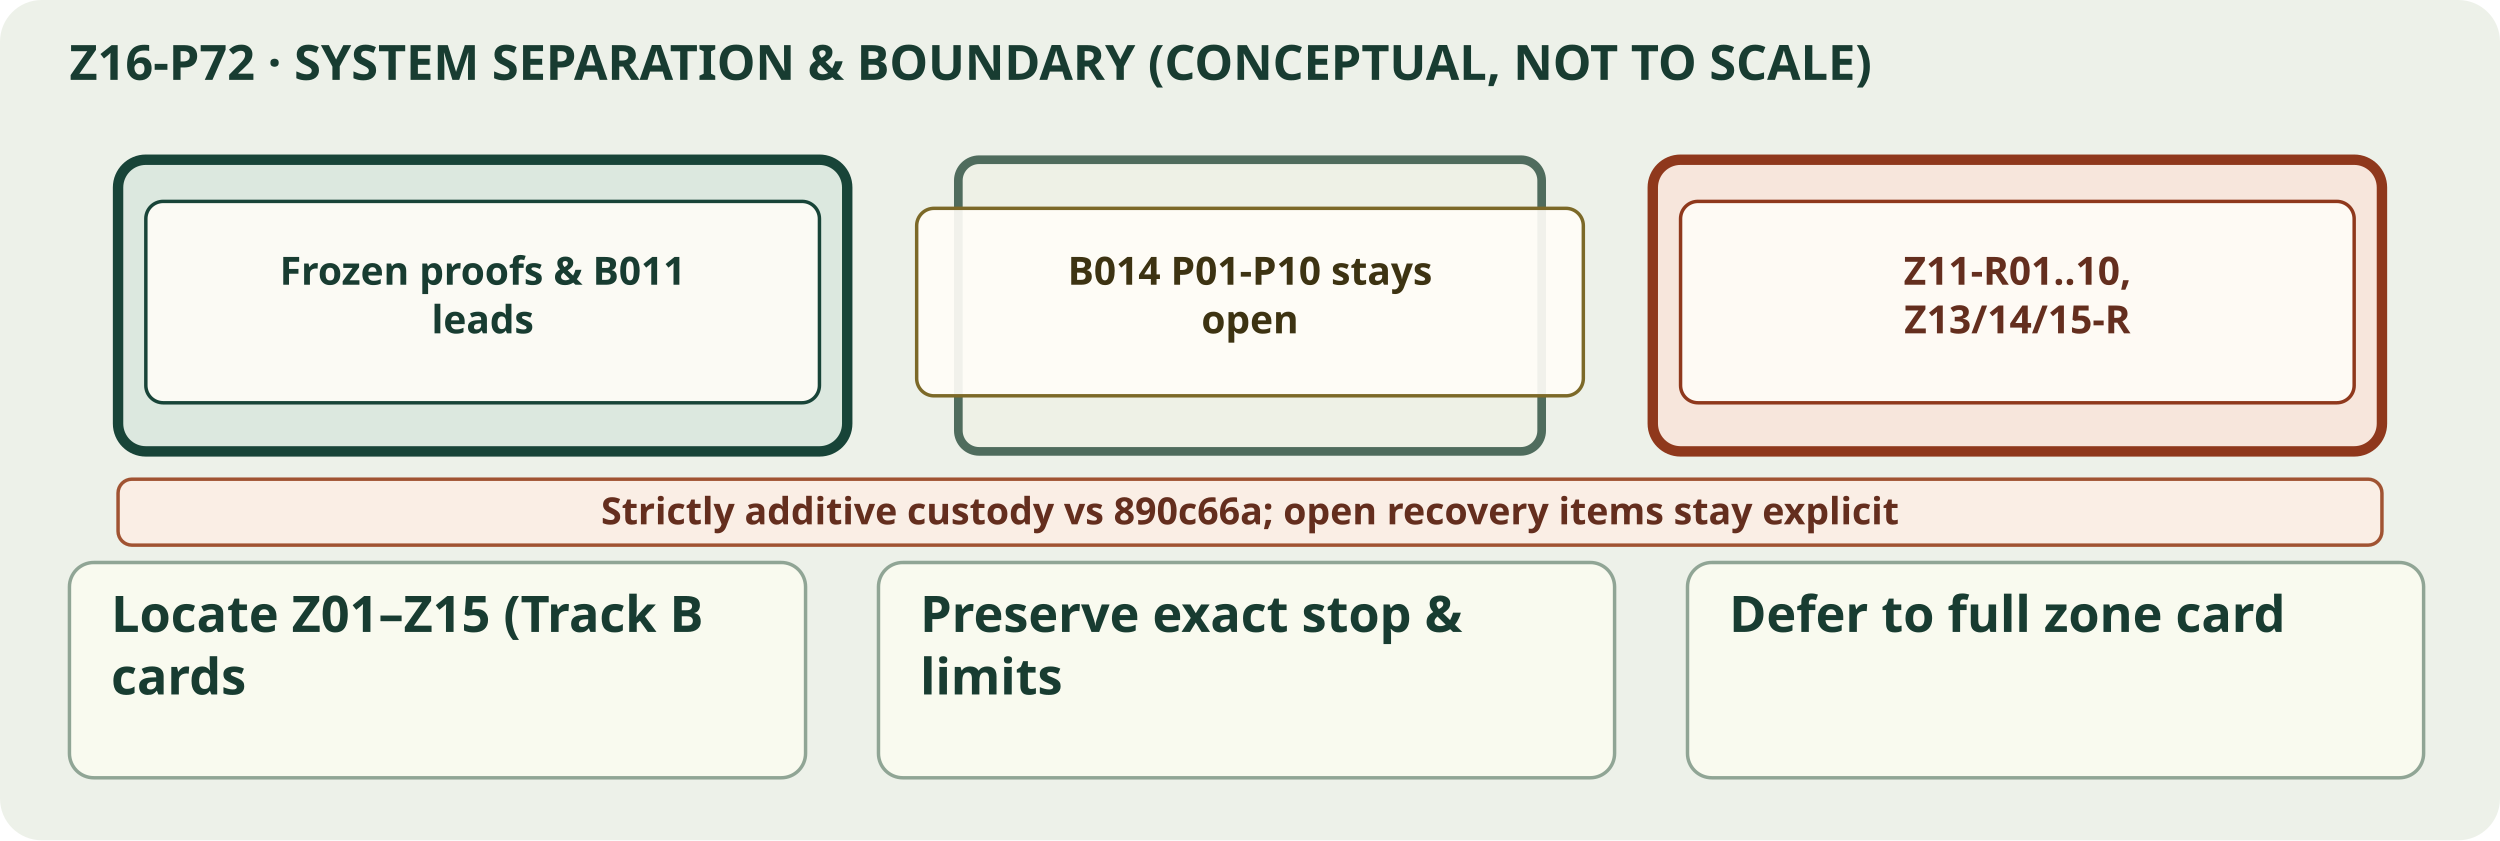
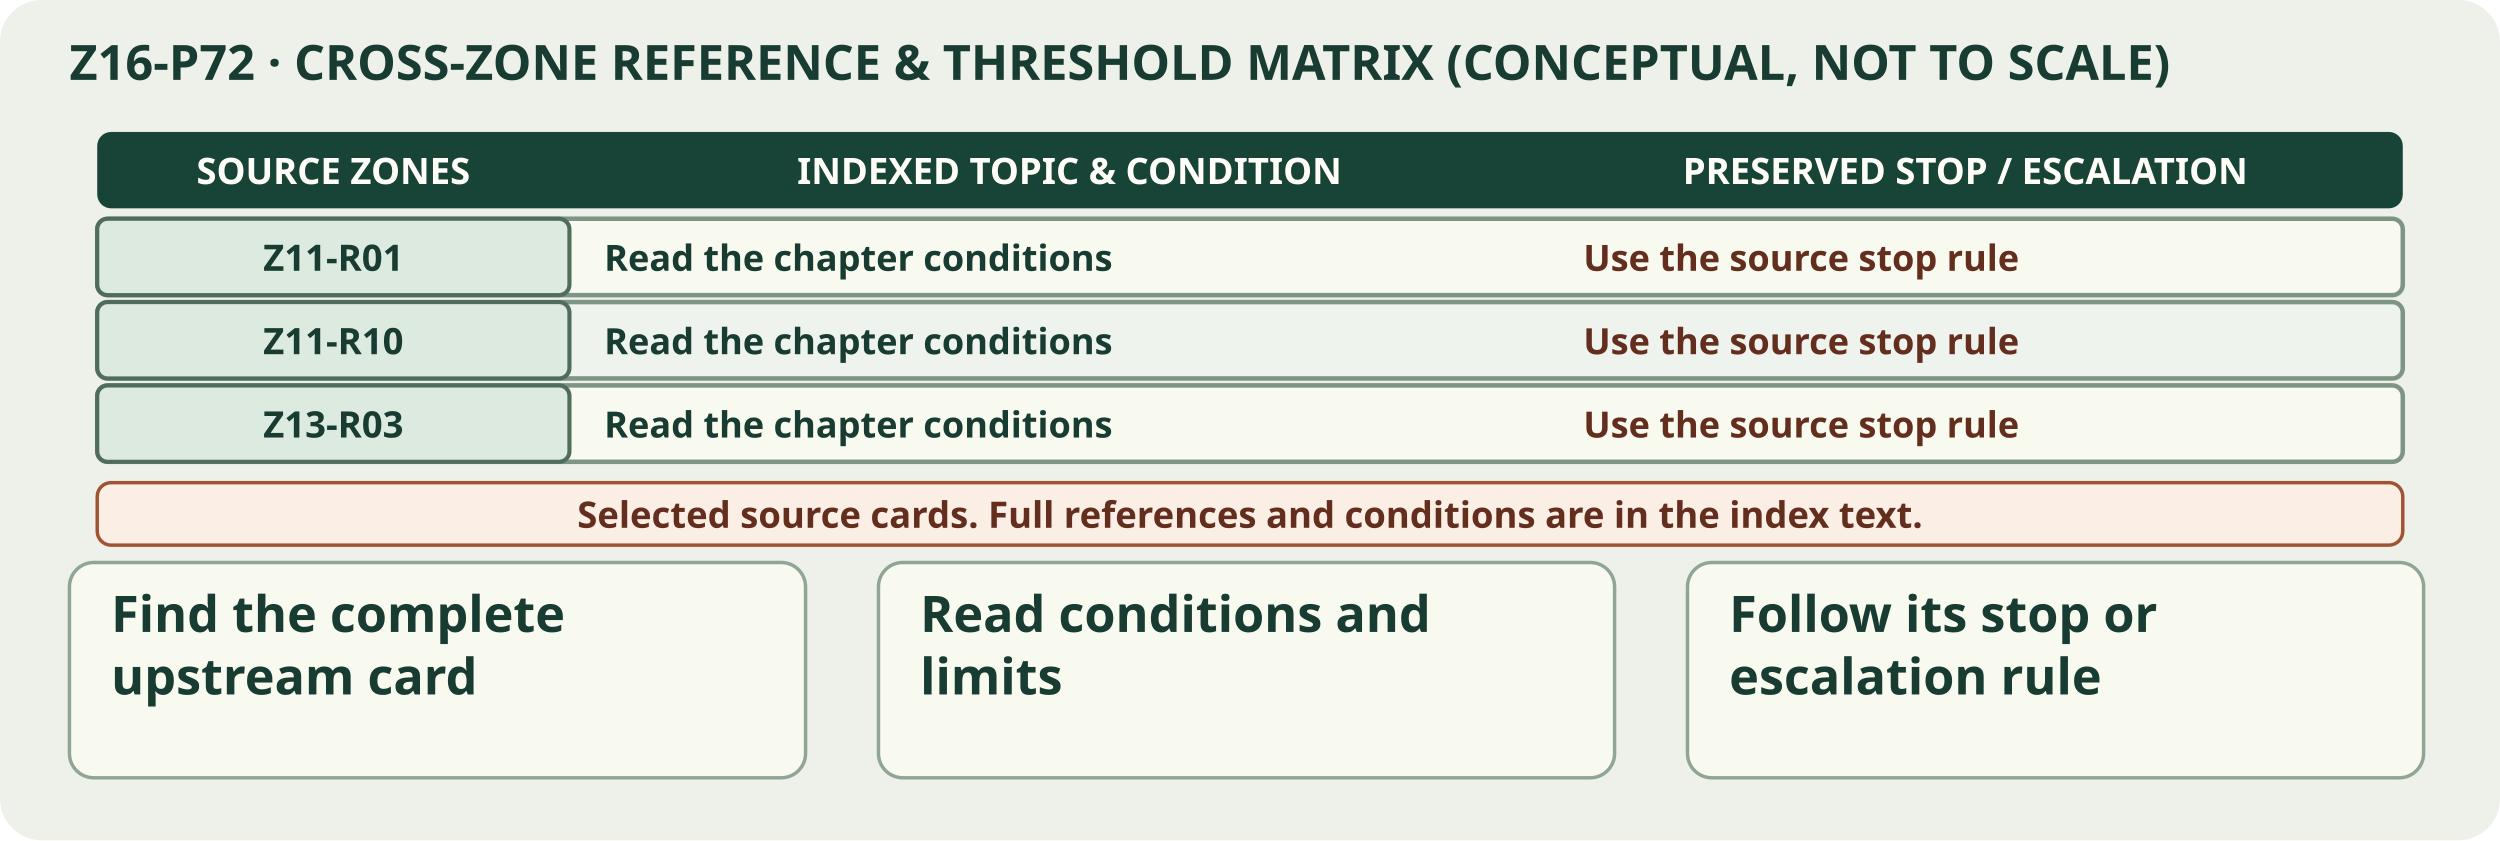
<svg xmlns="http://www.w3.org/2000/svg" viewBox="0 0 720 242" role="img" aria-labelledby="title desc">
  <defs>
    <marker id="arrow" viewBox="0 0 10 10" markerWidth="3" markerHeight="3" refX="8" refY="5" orient="auto">
      <path d="M0 0L10 5 0 10Z" fill="#285345" />
    </marker>
  </defs>
  <rect width="720" height="242" rx="12" fill="#edf1e9" />
  <g font-family="system-ui,sans-serif" font-size="14.5" font-weight="650" fill="#183c31">
-     <text x="20" y="23" font-size="14" font-weight="700" fill="#183c31" text-anchor="start">Z16-P72 · SYSTEM SEPARATION &amp; BOUNDARY (CONCEPTUAL, NOT TO SCALE)</text>
-     <g id="system-boundary-z16_b72-artwork">
-       <rect x="34" y="46" width="210" height="84" rx="8" fill="#dce8df" stroke="#184438" stroke-width="3" />
-       <rect x="276" y="46" width="168" height="84" rx="6" fill="#eef1e6" stroke="#4f6c5d" stroke-width="2.5" />
-       <rect x="476" y="46" width="210" height="84" rx="8" fill="#f7e6dc" stroke="#8f381c" stroke-width="3" />
-       <rect x="42" y="58" width="194" height="58" rx="5" fill="#fffdf7" fill-opacity="0.88" stroke="#184438" />
-       <text x="139" y="82" font-size="11.2" font-weight="700" fill="#183c31" text-anchor="middle">Frozen proofs &amp; B011</text>
-       <text x="139" y="96" font-size="11.2" font-weight="700" fill="#183c31" text-anchor="middle">leads</text>
-       <rect x="264" y="60" width="192" height="54" rx="5" fill="#fffdf7" fill-opacity="0.92" stroke="#7c6928" />
-       <text x="360" y="82" font-size="11.2" font-weight="700" fill="#3d3312" text-anchor="middle">B014 P01-P10 stays</text>
-       <text x="360" y="96" font-size="11.2" font-weight="700" fill="#3d3312" text-anchor="middle">open</text>
-       <rect x="484" y="58" width="194" height="58" rx="5" fill="#fffdf7" fill-opacity="0.88" stroke="#8f381c" />
-       <text x="581" y="82" font-size="11.2" font-weight="700" fill="#642e1e" text-anchor="middle">Z11-R01..10,</text>
-       <text x="581" y="96" font-size="11.2" font-weight="700" fill="#642e1e" text-anchor="middle">Z13/14/15-R</text>
-       <rect x="34" y="138" width="652" height="19" rx="4" fill="#faeee5" stroke="#a05332" />
-       <text x="360" y="151" font-size="10.8" font-weight="650" fill="#642e1e" text-anchor="middle">Strictly additive custody vs 890c66a; open recovery items stay explicit</text>
+     <text x="20" y="23" font-size="14" font-weight="700" fill="#183c31" text-anchor="start">Z16-P72 · CROSS-ZONE REFERENCE &amp; THRESHOLD MATRIX (CONCEPTUAL, NOT TO SCALE)</text>
+     <g id="atlas-crossref-v01_source_index-artwork">
+       <rect x="28" y="38" width="664" height="22" rx="4" fill="#184438" />
+       <text x="96" y="53" font-size="10.5" font-weight="650" fill="#fffdf7" text-anchor="middle">SOURCE ZONES</text>
+       <text x="308" y="53" font-size="10.5" font-weight="650" fill="#fffdf7" text-anchor="middle">INDEXED TOPIC &amp; CONDITION</text>
+       <text x="566" y="53" font-size="10.5" font-weight="650" fill="#fffdf7" text-anchor="middle">PRESERVED STOP / ESCALATION</text>
+       <rect x="28" y="63" width="664" height="22" rx="3" fill="#f9faef" stroke="#7e9485" stroke-width="1.3" />
+       <rect x="28" y="63" width="136" height="22" rx="3" fill="#dceadf" stroke="#4f6c5d" stroke-width="1.2" />
+       <text x="96" y="78" font-size="10.5" font-weight="650" fill="#183c31" text-anchor="middle">Z11-R01</text>
+       <text x="174" y="78" font-size="10.4" font-weight="650" fill="#183c31" text-anchor="start">Read the chapter conditions</text>
+       <text x="456" y="78" font-size="10.4" font-weight="650" fill="#642e1e" text-anchor="start">Use the source stop rule</text>
+       <rect x="28" y="87" width="664" height="22" rx="3" fill="#eef3ee" stroke="#7e9485" stroke-width="1.3" />
+       <rect x="28" y="87" width="136" height="22" rx="3" fill="#dceadf" stroke="#4f6c5d" stroke-width="1.2" />
+       <text x="96" y="102" font-size="10.5" font-weight="650" fill="#183c31" text-anchor="middle">Z11-R10</text>
+       <text x="174" y="102" font-size="10.4" font-weight="650" fill="#183c31" text-anchor="start">Read the chapter conditions</text>
+       <text x="456" y="102" font-size="10.4" font-weight="650" fill="#642e1e" text-anchor="start">Use the source stop rule</text>
+       <rect x="28" y="111" width="664" height="22" rx="3" fill="#f9faef" stroke="#7e9485" stroke-width="1.3" />
+       <rect x="28" y="111" width="136" height="22" rx="3" fill="#dceadf" stroke="#4f6c5d" stroke-width="1.2" />
+       <text x="96" y="126" font-size="10.5" font-weight="650" fill="#183c31" text-anchor="middle">Z13-R03</text>
+       <text x="174" y="126" font-size="10.4" font-weight="650" fill="#183c31" text-anchor="start">Read the chapter conditions</text>
+       <text x="456" y="126" font-size="10.4" font-weight="650" fill="#642e1e" text-anchor="start">Use the source stop rule</text>
+       <rect x="28" y="139" width="664" height="18" rx="4" fill="#faeee5" stroke="#a05332" />
+       <text x="360" y="152" font-size="10.5" font-weight="650" fill="#642e1e" text-anchor="middle">Selected source cards. Full references and conditions are in the index text.</text>
    </g>
    <g id="stage-panels">
      <rect x="20" y="162" width="212" height="62" rx="7" fill="#f9faef" stroke="#90a595" />
-       <text x="32" y="182" font-size="14.5" font-weight="650" fill="#183c31" text-anchor="start">Locate Z01–Z15 (Track B</text>
-       <text x="32" y="200" font-size="14.5" font-weight="650" fill="#183c31" text-anchor="start">cards</text>
+       <text x="32" y="182" font-size="14.5" font-weight="650" fill="#183c31" text-anchor="start">Find the complete</text>
+       <text x="32" y="200" font-size="14.5" font-weight="650" fill="#183c31" text-anchor="start">upstream card</text>
      <rect x="253" y="162" width="212" height="62" rx="7" fill="#f9faef" stroke="#90a595" />
-       <text x="265" y="182" font-size="14.5" font-weight="650" fill="#183c31" text-anchor="start">Preserve exact stop &amp;</text>
+       <text x="265" y="182" font-size="14.5" font-weight="650" fill="#183c31" text-anchor="start">Read conditions and</text>
      <text x="265" y="200" font-size="14.5" font-weight="650" fill="#183c31" text-anchor="start">limits</text>
      <rect x="486" y="162" width="212" height="62" rx="7" fill="#f9faef" stroke="#90a595" />
-       <text x="498" y="182" font-size="14.5" font-weight="650" fill="#183c31" text-anchor="start">Defer to full zone card</text>
+       <text x="498" y="182" font-size="14.5" font-weight="650" fill="#183c31" text-anchor="start">Follow its stop or</text>
+       <text x="498" y="200" font-size="14.5" font-weight="650" fill="#183c31" text-anchor="start">escalation rule</text>
    </g>
  </g>
</svg>
